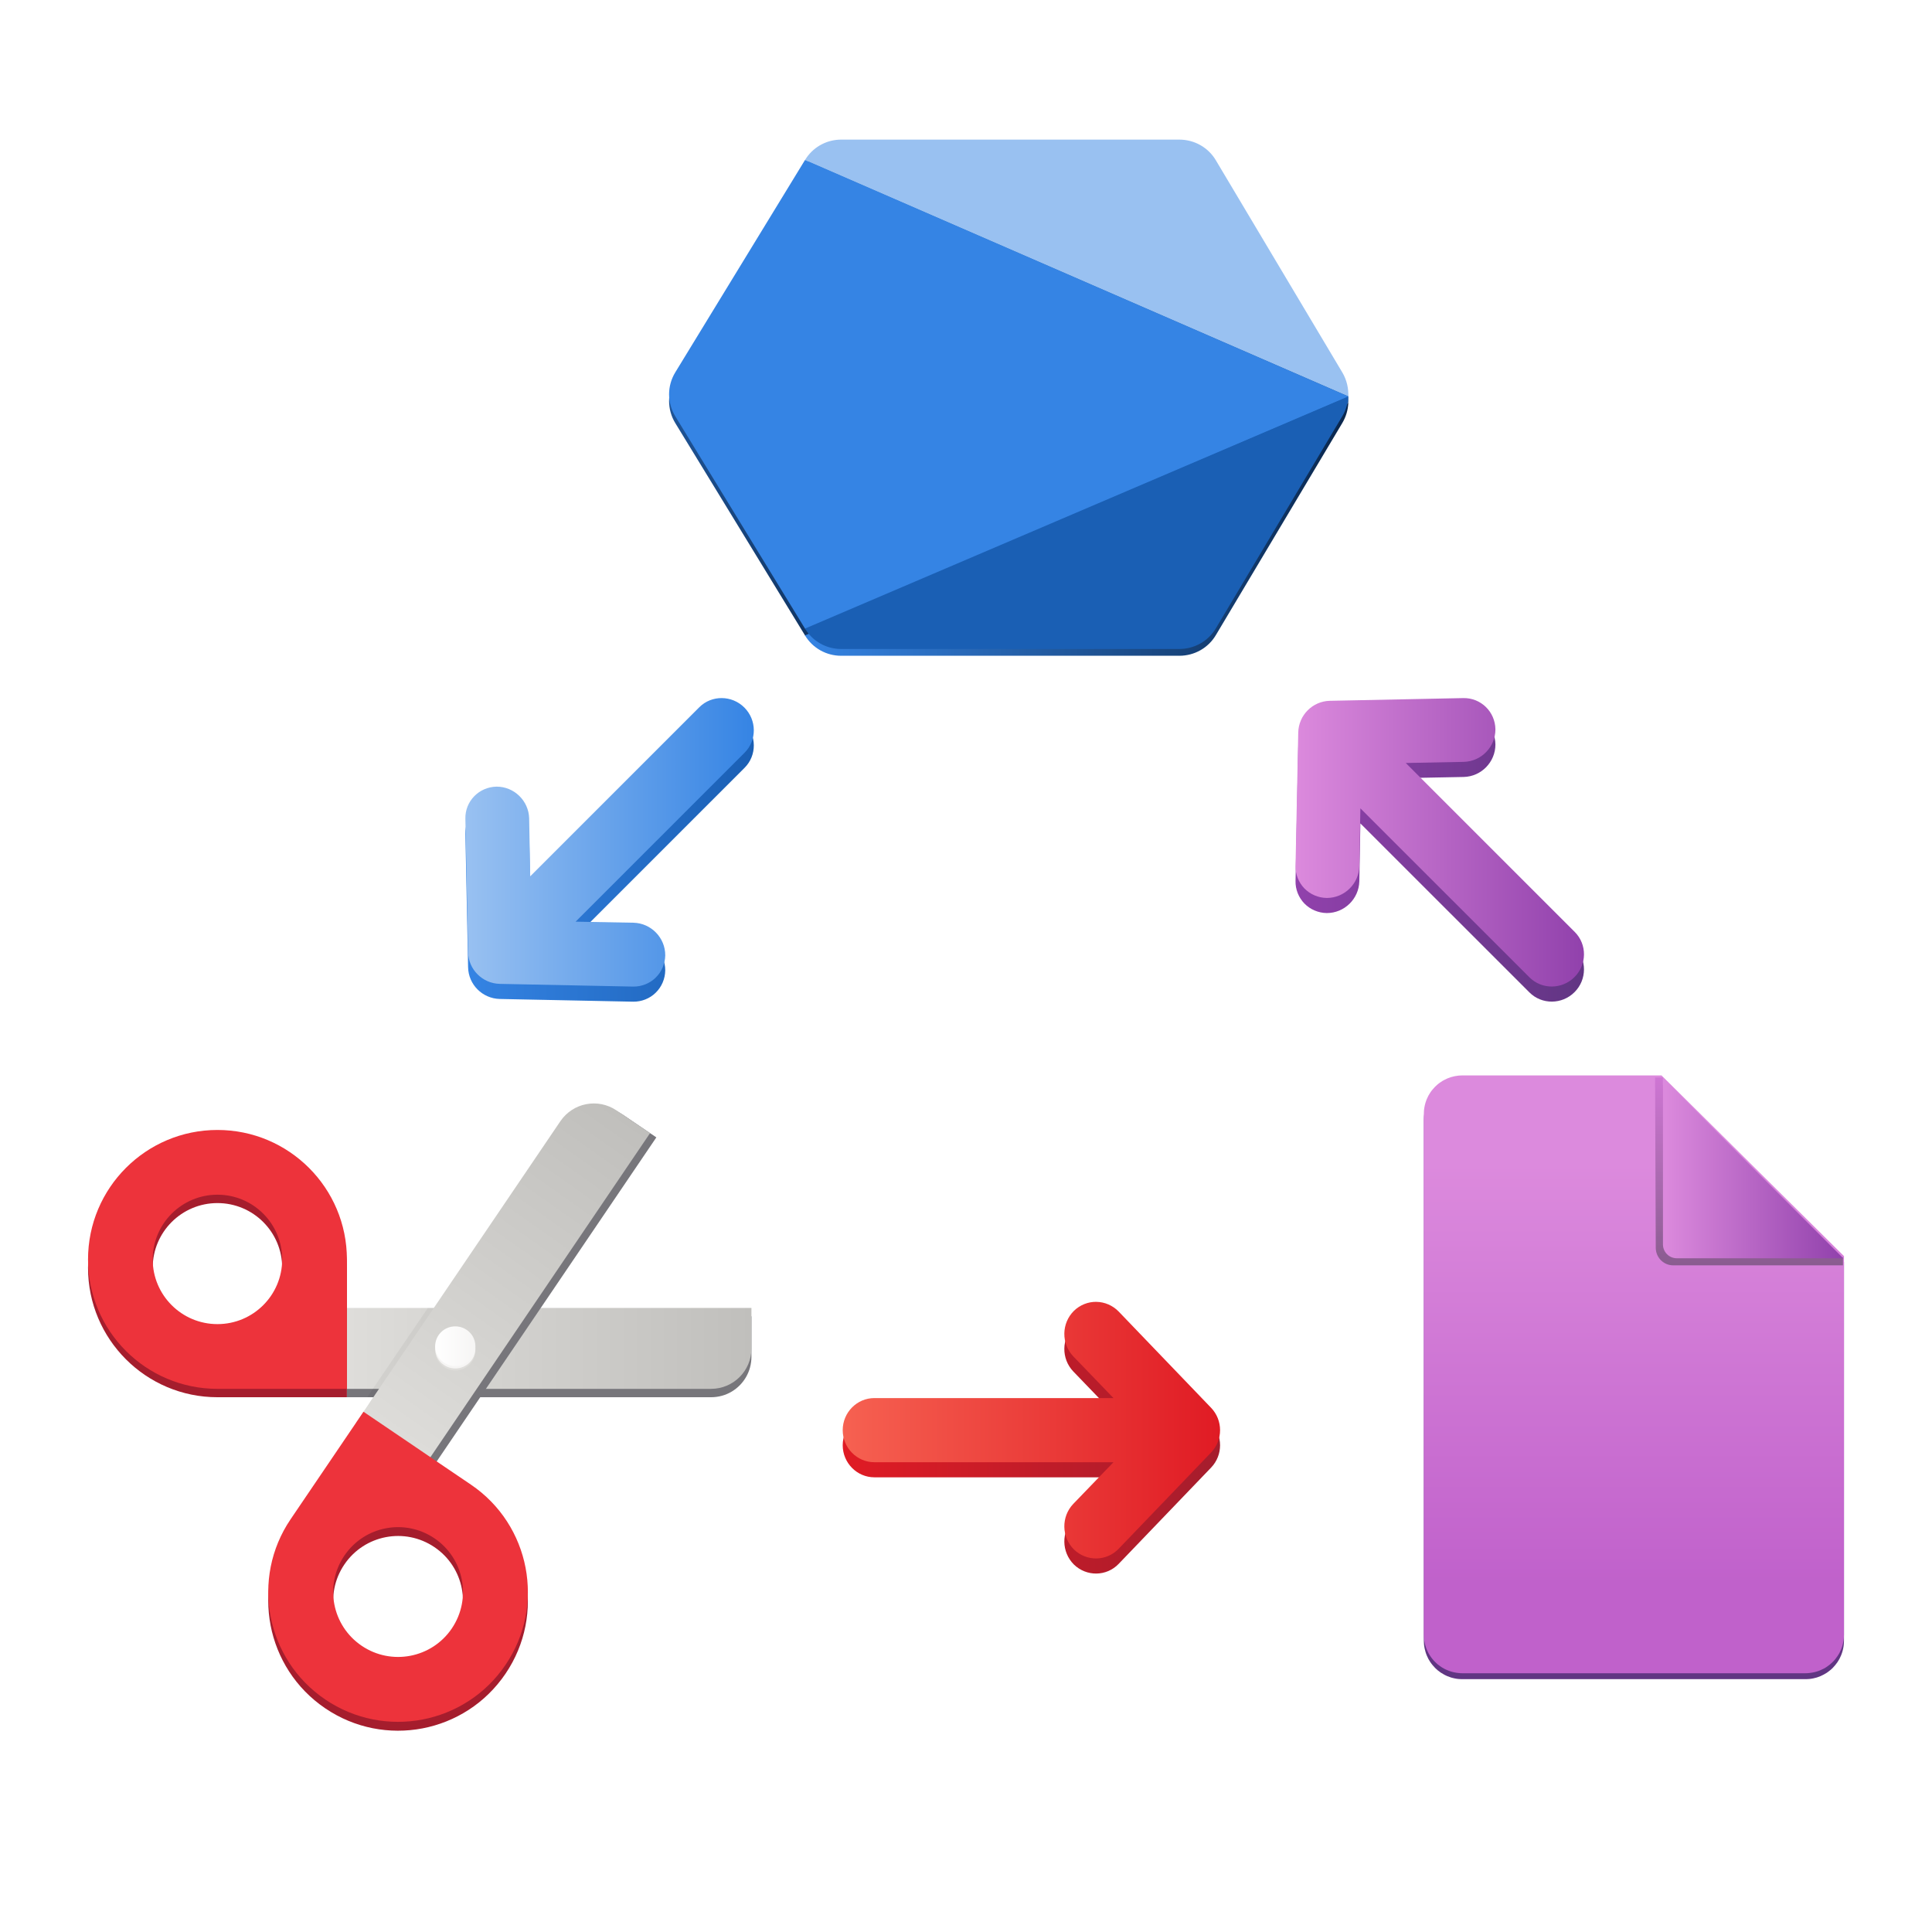
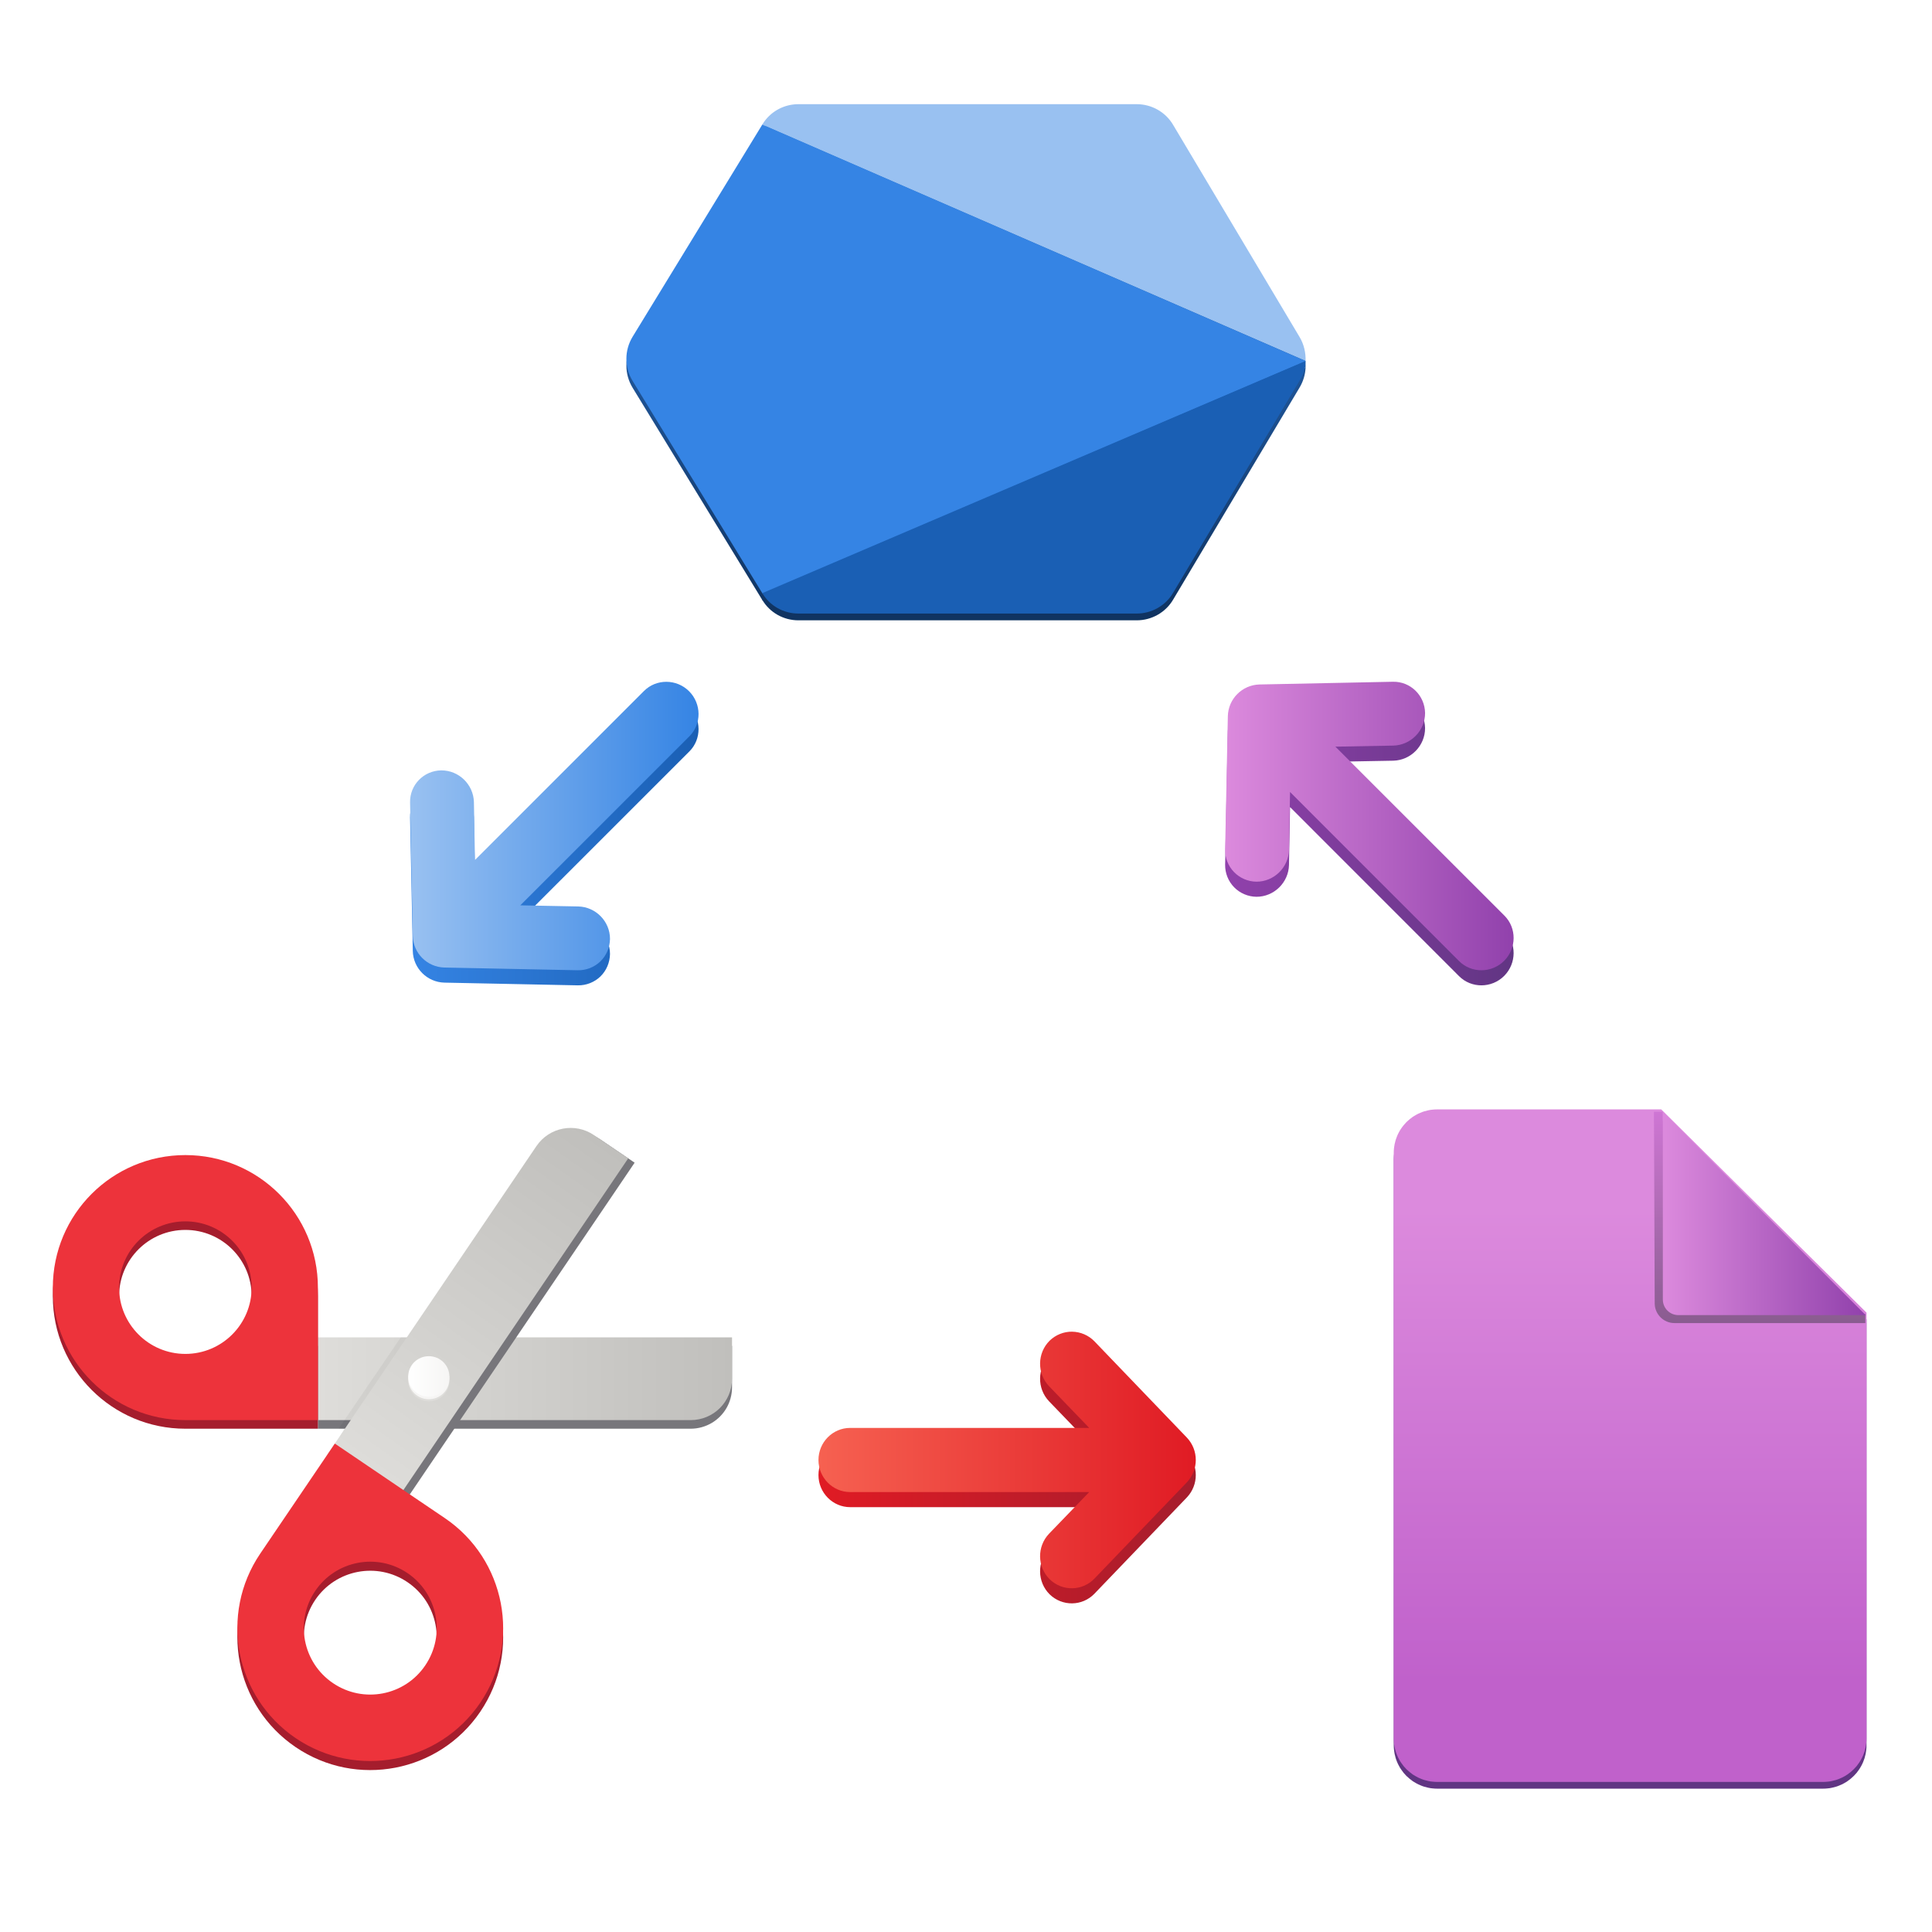
<svg xmlns="http://www.w3.org/2000/svg" xmlns:xlink="http://www.w3.org/1999/xlink" height="128px" viewBox="0 0 128 128" width="128px">
  <filter id="a" height="100%" width="100%" x="0%" y="0%">
    <feColorMatrix color-interpolation-filters="sRGB" values="0 0 0 0 1 0 0 0 0 1 0 0 0 0 1 0 0 0 1 0" />
  </filter>
-   <linearGradient id="b" gradientUnits="userSpaceOnUse" x1="55.831" x2="80.831" y1="95.75" y2="95.75">
+   <linearGradient id="b" gradientUnits="userSpaceOnUse" x1="54.225" x2="79.225" y1="97.725" y2="97.725">
    <stop offset="0" stop-color="#e01b24" />
    <stop offset="1" stop-color="#a51d2d" />
  </linearGradient>
-   <linearGradient id="c" gradientUnits="userSpaceOnUse" x1="55.831" x2="80.831" y1="94.75" y2="94.75">
+   <linearGradient id="c" gradientUnits="userSpaceOnUse" x1="54.225" x2="79.225" y1="96.725" y2="96.725">
    <stop offset="0" stop-color="#f66151" />
    <stop offset="1" stop-color="#e01b24" />
  </linearGradient>
-   <linearGradient id="d" gradientUnits="userSpaceOnUse" x1="30.831" x2="49.943" y1="56.806" y2="56.806">
+   <linearGradient id="d" gradientUnits="userSpaceOnUse" x1="27.169" x2="46.281" y1="55.725" y2="55.725">
    <stop offset="0" stop-color="#3584e4" />
    <stop offset="1" stop-color="#1a5fb4" />
  </linearGradient>
-   <linearGradient id="e" gradientUnits="userSpaceOnUse" x1="30.831" x2="49.943" y1="55.806" y2="55.806">
+   <linearGradient id="e" gradientUnits="userSpaceOnUse" x1="27.169" x2="46.281" y1="54.725" y2="54.725">
    <stop offset="0" stop-color="#99c1f1" />
    <stop offset="1" stop-color="#3584e4" />
  </linearGradient>
  <linearGradient id="f" gradientUnits="userSpaceOnUse">
    <stop offset="0" stop-color="#9141ac" />
    <stop offset="1" stop-color="#613583" />
  </linearGradient>
-   <linearGradient id="g" x1="85.831" x2="104.943" xlink:href="#f" y1="56.806" y2="56.806" />
+   <linearGradient id="g" x1="81.169" x2="100.281" xlink:href="#f" y1="55.725" y2="55.725" />
  <linearGradient id="h" gradientUnits="userSpaceOnUse">
    <stop offset="0" stop-color="#dc8add" />
    <stop offset="1" stop-color="#9141ac" />
  </linearGradient>
-   <linearGradient id="i" x1="85.831" x2="104.943" xlink:href="#h" y1="55.806" y2="55.806" />
-   <linearGradient id="j" gradientUnits="userSpaceOnUse">
+   <linearGradient id="i" x1="81.169" x2="100.281" xlink:href="#h" y1="54.725" y2="54.725" />
+   <linearGradient id="j" gradientUnits="userSpaceOnUse" x1="64" x2="64" y1="1.725" y2="46.725">
    <stop offset="0" stop-color="#3584e4" />
    <stop offset="1" stop-color="#0a274d" />
  </linearGradient>
-   <linearGradient id="k" x1="66.831" x2="66.831" xlink:href="#j" y1="4.074" y2="49.073" />
-   <linearGradient id="l" gradientTransform="matrix(0.660011 0 0 0.306811 55.49355 -129.1193)" x1="-3.273" x2="51.263" xlink:href="#j" y1="507.916" y2="507.916" />
-   <mask id="m">
+   <mask id="k">
    <g filter="url(#a)">
      <rect fill-opacity="0.4" height="153.6" width="153.6" x="-12.8" y="-12.8" />
    </g>
  </mask>
-   <linearGradient id="n" gradientTransform="matrix(-0.0106801 2.680171 2.680171 0.0106801 18.40897 91.8943)" gradientUnits="userSpaceOnUse" x1="6" x2="6.445" y1="6.5" y2="6.5">
+   <linearGradient id="l" gradientTransform="matrix(-0.0109339 2.743881 2.743881 0.0109339 16.18711 93.58266)" gradientUnits="userSpaceOnUse" x1="6" x2="6.445" y1="6.5" y2="6.5">
    <stop offset="0" />
    <stop offset="1" stop-color="#4d4d4d" stop-opacity="0" />
  </linearGradient>
-   <clipPath id="o">
+   <clipPath id="m">
    <rect height="152" width="192" />
  </clipPath>
-   <linearGradient id="p" gradientUnits="userSpaceOnUse">
+   <linearGradient id="n" gradientUnits="userSpaceOnUse">
    <stop offset="0" stop-color="#deddda" />
    <stop offset="1" stop-color="#c0bfbc" />
  </linearGradient>
-   <linearGradient id="q" x1="22.984" x2="49.786" xlink:href="#p" y1="89.336" y2="89.336" />
-   <mask id="r">
+   <linearGradient id="o" x1="21.061" x2="48.5" xlink:href="#n" y1="91.344" y2="91.344" />
+   <mask id="p">
    <g filter="url(#a)">
      <rect fill-opacity="0.05" height="153.6" width="153.6" x="-12.8" y="-12.8" />
    </g>
  </mask>
-   <clipPath id="s">
+   <clipPath id="q">
    <rect height="152" width="192" />
  </clipPath>
-   <linearGradient id="t" x1="25.811" x2="41.265" xlink:href="#p" y1="95.756" y2="73.852" />
-   <linearGradient id="u" gradientUnits="userSpaceOnUse" x1="28.831" x2="31.494" y1="89.19" y2="89.19">
+   <linearGradient id="r" x1="23.955" x2="39.777" xlink:href="#n" y1="97.916" y2="75.492" />
+   <linearGradient id="s" gradientUnits="userSpaceOnUse" x1="27.047" x2="29.774" y1="91.195" y2="91.195">
    <stop offset="0" stop-color="#ffffff" />
    <stop offset="1" stop-color="#f6f5f4" />
  </linearGradient>
-   <linearGradient id="v" x1="108.25" x2="108.25" xlink:href="#f" y1="77.529" y2="105.367" />
-   <mask id="w">
+   <linearGradient id="t" x1="108" x2="108" xlink:href="#f" y1="80.564" y2="111.882" />
+   <mask id="u">
    <g filter="url(#a)">
      <rect fill-opacity="0.5" height="153.6" width="153.6" x="-12.8" y="-12.8" />
    </g>
  </mask>
-   <linearGradient id="x" x1="116.25" x2="116.25" xlink:href="#f" y1="93.529" y2="121.367" />
-   <clipPath id="y">
+   <linearGradient id="v" x1="116" x2="116" xlink:href="#f" y1="96.564" y2="127.882" />
+   <clipPath id="w">
    <rect height="152" width="192" />
  </clipPath>
-   <linearGradient id="z" x1="50.58" x2="50.58" xlink:href="#f" y1="158.755" y2="210.342" />
-   <linearGradient id="A" gradientUnits="userSpaceOnUse" x1="108.25" x2="108.25" y1="77.133" y2="104.971">
+   <linearGradient id="x" x1="43.122" x2="43.122" xlink:href="#f" y1="171.943" y2="229.979" />
+   <linearGradient id="y" gradientUnits="userSpaceOnUse" x1="108" x2="108" y1="80.118" y2="111.436">
    <stop offset="0" stop-color="#dc8add" />
    <stop offset="1" stop-color="#c061cb" />
  </linearGradient>
-   <mask id="B">
+   <mask id="z">
    <g filter="url(#a)">
      <rect fill-opacity="0.5" height="153.6" width="153.6" x="-12.8" y="-12.8" />
    </g>
  </mask>
-   <linearGradient id="C" gradientUnits="userSpaceOnUse" x1="123.877" x2="123.877" y1="87.386" y2="99.834">
+   <linearGradient id="A" gradientUnits="userSpaceOnUse" x1="124.58" x2="124.58" y1="89.652" y2="103.656">
    <stop offset="0" stop-color="#c061cb" />
    <stop offset="1" stop-color="#3d3846" />
  </linearGradient>
-   <clipPath id="D">
+   <clipPath id="B">
    <rect height="152" width="192" />
  </clipPath>
-   <linearGradient id="E" x1="110.176" x2="122.122" xlink:href="#h" y1="77.39" y2="77.39" />
+   <linearGradient id="C" x1="110.166" x2="123.606" xlink:href="#h" y1="80.408" y2="80.408" />
  <g fill-rule="evenodd">
-     <path d="m 72.637 87.25 c -0.547 -0.008 -1.09 0.207 -1.488 0.598 c -0.828 0.82 -0.848 2.168 -0.043 3.012 l 2.664 2.766 h -15.84 c -1.156 0 -2.098 0.953 -2.098 2.125 c 0 1.168 0.941 2.125 2.098 2.125 h 15.84 l -2.664 2.762 c -0.805 0.848 -0.785 2.191 0.043 3.016 c 0.836 0.812 2.16 0.797 2.965 -0.043 l 6.121 -6.375 c 0.797 -0.828 0.797 -2.141 0 -2.969 l -6.121 -6.375 c -0.387 -0.398 -0.918 -0.633 -1.477 -0.641 z m 0 0" fill="url(#b)" />
-     <path d="m 72.637 86.25 c -0.547 -0.008 -1.09 0.207 -1.488 0.598 c -0.828 0.82 -0.848 2.168 -0.043 3.012 l 2.664 2.766 h -15.84 c -1.156 0 -2.098 0.953 -2.098 2.125 c 0 1.168 0.941 2.125 2.098 2.125 h 15.84 l -2.664 2.762 c -0.805 0.848 -0.785 2.191 0.043 3.016 c 0.836 0.812 2.16 0.797 2.965 -0.043 l 6.121 -6.375 c 0.797 -0.828 0.797 -2.141 0 -2.969 l -6.121 -6.375 c -0.387 -0.398 -0.918 -0.633 -1.477 -0.641 z m 0 0" fill="url(#c)" />
-     <path d="m 43.441 65.77 c 0.395 -0.383 0.625 -0.918 0.633 -1.477 c 0.004 -1.164 -0.934 -2.129 -2.102 -2.16 l -3.836 -0.07 l 11.199 -11.199 c 0.816 -0.816 0.809 -2.16 -0.02 -2.988 s -2.168 -0.836 -2.984 -0.02 l -11.203 11.203 l -0.07 -3.84 c -0.031 -1.164 -0.992 -2.105 -2.16 -2.102 c -1.164 0.02 -2.094 0.969 -2.066 2.129 l 0.18 8.836 c 0.023 1.148 0.949 2.074 2.098 2.102 l 8.836 0.18 c 0.555 0.008 1.098 -0.203 1.496 -0.594 z m 0 0" fill="url(#d)" />
-     <path d="m 43.441 64.77 c 0.395 -0.383 0.625 -0.918 0.633 -1.477 c 0.004 -1.164 -0.934 -2.129 -2.102 -2.16 l -3.836 -0.07 l 11.199 -11.199 c 0.816 -0.816 0.809 -2.16 -0.02 -2.988 s -2.168 -0.836 -2.984 -0.02 l -11.203 11.203 l -0.07 -3.84 c -0.031 -1.164 -0.992 -2.105 -2.16 -2.102 c -1.164 0.02 -2.094 0.969 -2.066 2.129 l 0.18 8.836 c 0.023 1.148 0.949 2.074 2.098 2.102 l 8.836 0.18 c 0.555 0.008 1.098 -0.203 1.496 -0.594 z m 0 0" fill="url(#e)" />
-     <path d="m 86.422 59.863 c 0.383 0.391 0.918 0.621 1.477 0.629 c 1.168 0.004 2.129 -0.934 2.16 -2.102 l 0.07 -3.836 l 11.203 11.199 c 0.816 0.816 2.156 0.809 2.984 -0.02 c 0.828 -0.824 0.836 -2.168 0.02 -2.984 l -11.199 -11.199 l 3.836 -0.074 c 1.168 -0.027 2.105 -0.992 2.102 -2.156 c -0.016 -1.168 -0.965 -2.094 -2.129 -2.07 l -8.836 0.18 c -1.148 0.023 -2.074 0.953 -2.098 2.102 l -0.18 8.836 c -0.012 0.555 0.203 1.094 0.59 1.496 z m 0 0" fill="url(#g)" />
-     <path d="m 86.422 58.863 c 0.383 0.391 0.918 0.621 1.477 0.629 c 1.168 0.004 2.129 -0.934 2.16 -2.102 l 0.07 -3.836 l 11.203 11.199 c 0.816 0.816 2.156 0.809 2.984 -0.02 c 0.828 -0.824 0.836 -2.168 0.02 -2.984 l -11.199 -11.199 l 3.836 -0.074 c 1.168 -0.027 2.105 -0.992 2.102 -2.156 c -0.016 -1.168 -0.965 -2.094 -2.129 -2.07 l -8.836 0.18 c -1.148 0.023 -2.074 0.953 -2.098 2.102 l -0.18 8.836 c -0.012 0.555 0.203 1.094 0.59 1.496 z m 0 0" fill="url(#i)" />
+     <path d="m 71.031 89.227 c -0.547 -0.008 -1.09 0.207 -1.492 0.598 c -0.824 0.82 -0.844 2.164 -0.039 3.012 l 2.664 2.766 h -15.84 c -1.156 0 -2.098 0.953 -2.098 2.125 c 0 1.168 0.941 2.125 2.098 2.125 h 15.84 l -2.664 2.762 c -0.805 0.848 -0.785 2.191 0.039 3.012 c 0.836 0.816 2.164 0.797 2.969 -0.039 l 6.121 -6.375 c 0.793 -0.832 0.793 -2.141 0 -2.973 l -6.121 -6.375 c -0.387 -0.398 -0.918 -0.629 -1.477 -0.637 z m 0 0" fill="url(#b)" />
+     <path d="m 71.031 88.227 c -0.547 -0.008 -1.09 0.207 -1.492 0.598 c -0.824 0.82 -0.844 2.164 -0.039 3.012 l 2.664 2.766 h -15.84 c -1.156 0 -2.098 0.953 -2.098 2.125 c 0 1.168 0.941 2.125 2.098 2.125 h 15.84 l -2.664 2.762 c -0.805 0.848 -0.785 2.191 0.039 3.012 c 0.836 0.816 2.164 0.797 2.969 -0.039 l 6.121 -6.375 c 0.793 -0.832 0.793 -2.141 0 -2.973 l -6.121 -6.375 c -0.387 -0.398 -0.918 -0.629 -1.477 -0.637 z m 0 0" fill="url(#c)" />
+     <path d="m 39.781 64.691 c 0.395 -0.383 0.621 -0.918 0.633 -1.48 c 0.004 -1.164 -0.938 -2.125 -2.102 -2.156 l -3.84 -0.074 l 11.203 -11.199 c 0.816 -0.816 0.805 -2.156 -0.02 -2.984 c -0.828 -0.828 -2.172 -0.836 -2.988 -0.02 l -11.199 11.199 l -0.07 -3.836 c -0.031 -1.168 -0.996 -2.105 -2.16 -2.102 c -1.168 0.016 -2.094 0.965 -2.07 2.125 l 0.18 8.836 c 0.023 1.148 0.953 2.078 2.102 2.102 l 8.836 0.18 c 0.555 0.008 1.094 -0.203 1.496 -0.59 z m 0 0" fill="url(#d)" />
+     <path d="m 39.781 63.691 c 0.395 -0.383 0.621 -0.918 0.633 -1.48 c 0.004 -1.164 -0.938 -2.125 -2.102 -2.156 l -3.84 -0.074 l 11.203 -11.199 c 0.816 -0.816 0.805 -2.156 -0.02 -2.984 c -0.828 -0.828 -2.172 -0.836 -2.988 -0.02 l -11.199 11.199 l -0.07 -3.836 c -0.031 -1.168 -0.996 -2.105 -2.16 -2.102 c -1.168 0.016 -2.094 0.965 -2.07 2.125 l 0.18 8.836 c 0.023 1.148 0.953 2.078 2.102 2.102 l 8.836 0.18 c 0.555 0.008 1.094 -0.203 1.496 -0.59 z m 0 0" fill="url(#e)" />
+     <path d="m 81.762 58.781 c 0.383 0.395 0.918 0.625 1.477 0.633 c 1.164 0.004 2.129 -0.938 2.16 -2.102 l 0.07 -3.84 l 11.199 11.203 c 0.816 0.816 2.16 0.809 2.988 -0.02 c 0.824 -0.828 0.836 -2.172 0.02 -2.988 l -11.203 -11.199 l 3.84 -0.07 c 1.164 -0.031 2.105 -0.996 2.102 -2.16 c -0.02 -1.168 -0.969 -2.094 -2.129 -2.07 l -8.836 0.18 c -1.148 0.027 -2.078 0.953 -2.102 2.102 l -0.18 8.836 c -0.008 0.555 0.203 1.094 0.594 1.496 z m 0 0" fill="url(#g)" />
+     <path d="m 81.762 57.781 c 0.383 0.395 0.918 0.625 1.477 0.633 c 1.164 0.004 2.129 -0.938 2.16 -2.102 l 0.07 -3.84 l 11.199 11.203 c 0.816 0.816 2.16 0.809 2.988 -0.02 c 0.824 -0.828 0.836 -2.172 0.02 -2.988 l -11.203 -11.199 l 3.84 -0.07 c 1.164 -0.031 2.105 -0.996 2.102 -2.16 c -0.02 -1.168 -0.969 -2.094 -2.129 -2.07 l -8.836 0.18 c -1.148 0.027 -2.078 0.953 -2.102 2.102 l -0.18 8.836 c -0.008 0.555 0.203 1.094 0.594 1.496 z m 0 0" fill="url(#i)" />
  </g>
-   <path d="m 55.727 9.699 c -0.906 0 -1.758 0.438 -2.281 1.18 l -0.098 0.148 c -0.004 0.008 -0.016 0.023 -0.02 0.031 l 36 15.656 v 0.02 c 0.027 -0.543 -0.102 -1.113 -0.391 -1.602 l -8.383 -14.059 c -0.504 -0.859 -1.426 -1.375 -2.418 -1.375 z m 0 0" fill="url(#k)" />
-   <path d="m 53.332 11.051 l -8.59 14.062 c -0.551 0.898 -0.551 2.02 0 2.922 l 8.621 14.109 l 35.965 -15.41 v -0.023 z m 0 0" fill="url(#k)" />
-   <path d="m 89.328 26.715 l -35.996 15.383 c 0.508 0.844 1.418 1.348 2.395 1.348 h 22.41 c 0.992 0 1.914 -0.516 2.418 -1.371 l 8.383 -14.062 c 0.238 -0.402 0.367 -0.848 0.391 -1.297 z m 0 0" fill="url(#l)" />
-   <path d="m 55.727 9.25 c -0.906 0 -1.758 0.438 -2.281 1.18 l -0.098 0.148 c -0.004 0.008 -0.016 0.023 -0.02 0.031 l 36 15.656 v 0.02 c 0.027 -0.543 -0.102 -1.113 -0.391 -1.602 l -8.383 -14.062 c -0.504 -0.855 -1.426 -1.371 -2.418 -1.371 z m 0 0" fill="#99c1f1" />
-   <path d="m 53.332 10.602 l -8.59 14.062 c -0.551 0.898 -0.551 2.02 0 2.922 l 8.621 14.109 l 35.965 -15.41 v -0.023 z m 0 0" fill="#3584e4" />
-   <path d="m 89.328 26.266 l -35.996 15.379 c 0.508 0.848 1.418 1.352 2.395 1.352 h 22.41 c 0.992 0 1.914 -0.516 2.418 -1.371 l 8.383 -14.062 c 0.238 -0.402 0.367 -0.848 0.391 -1.297 z m 0 0" fill="#1a5fb4" />
-   <g mask="url(#m)">
-     <g clip-path="url(#o)" transform="matrix(1 0 0 1 -8 -16)">
-       <path d="m 33.086 108.035 l -0.664 1.012 l 6.305 0.219 l 0.883 -1.277 z m 0 0" fill="url(#n)" />
+   <path d="m 52.898 7.352 c -0.91 0 -1.762 0.438 -2.281 1.18 l -0.098 0.148 c -0.008 0.008 -0.016 0.023 -0.023 0.031 l 36 15.656 v 0.02 c 0.027 -0.543 -0.102 -1.113 -0.391 -1.602 l -8.383 -14.062 c -0.504 -0.855 -1.426 -1.371 -2.414 -1.371 z m 0 0" fill="url(#j)" />
+   <path d="m 50.504 8.703 l -8.594 14.062 c -0.547 0.898 -0.547 2.02 0 2.922 l 8.621 14.109 l 35.965 -15.41 v -0.023 z m 0 0" fill="url(#j)" />
+   <path d="m 86.496 24.367 l -35.992 15.379 c 0.504 0.848 1.414 1.352 2.395 1.352 h 22.41 c 0.988 0 1.91 -0.516 2.414 -1.371 l 8.383 -14.062 c 0.238 -0.402 0.371 -0.848 0.391 -1.297 z m 0 0" fill="url(#j)" />
+   <path d="m 52.898 6.902 c -0.91 0 -1.762 0.438 -2.281 1.176 l -0.098 0.152 c -0.008 0.008 -0.016 0.023 -0.023 0.031 l 36 15.656 v 0.02 c 0.027 -0.547 -0.102 -1.113 -0.391 -1.602 l -8.383 -14.062 c -0.504 -0.855 -1.426 -1.371 -2.414 -1.371 z m 0 0" fill="#99c1f1" />
+   <path d="m 50.504 8.254 l -8.594 14.059 c -0.547 0.902 -0.547 2.023 0 2.922 l 8.621 14.109 l 35.965 -15.406 c 0 -0.004 0 -0.023 0 -0.023 z m 0 0" fill="#3584e4" />
+   <path d="m 86.496 23.918 l -35.992 15.379 c 0.504 0.848 1.414 1.352 2.395 1.352 h 22.41 c 0.988 0 1.91 -0.516 2.414 -1.375 l 8.383 -14.059 c 0.238 -0.402 0.371 -0.848 0.391 -1.297 z m 0 0" fill="#1a5fb4" />
+   <g mask="url(#k)">
+     <g clip-path="url(#m)" transform="matrix(1 0 0 1 -8 -16)">
+       <path d="m 31.211 110.105 l -0.68 1.039 l 6.457 0.223 l 0.906 -1.309 z m 0 0" fill="url(#l)" />
    </g>
  </g>
-   <path d="m 22.984 87.211 v 5.359 h 24.121 c 0.508 0 0.98 -0.137 1.383 -0.379 c 0.777 -0.469 1.297 -1.32 1.297 -2.301 v -2.68 z m 0 0" fill="#77767b" />
-   <path d="m 22.984 86.656 v 5.359 h 24.121 c 1.484 0 2.68 -1.195 2.68 -2.68 v -2.68 z m 0 0" fill="url(#q)" />
-   <path d="m 14.406 75.418 c -4.734 0 -8.574 3.84 -8.574 8.578 c 0 4.734 3.84 8.574 8.574 8.574 h 8.578 v -8.574 c 0 -4.738 -3.84 -8.578 -8.578 -8.578 z m 0 4.289 c 2.371 0 4.289 1.918 4.289 4.289 c 0 2.367 -1.918 4.285 -4.289 4.285 c -2.367 0 -4.289 -1.918 -4.289 -4.285 c 0 -2.371 1.922 -4.289 4.289 -4.289 z m 0 0" fill="#a51d2d" />
-   <g mask="url(#r)">
-     <g clip-path="url(#s)" transform="matrix(1 0 0 1 -8 -16)">
-       <path d="m 37.254 102.656 h -0.906 l -4.023 5.914 h 0.91 z m 0 0" />
+   <path d="m 21.062 89.168 v 5.488 h 24.695 c 0.516 0 1 -0.145 1.414 -0.391 c 0.797 -0.48 1.328 -1.352 1.328 -2.355 v -2.742 z m 0 0" fill="#77767b" />
+   <path d="m 21.062 88.602 v 5.484 h 24.695 c 1.52 0 2.742 -1.223 2.742 -2.742 v -2.742 z m 0 0" fill="url(#o)" />
+   <path d="m 12.281 77.094 c -4.852 0 -8.781 3.934 -8.781 8.781 c 0 4.852 3.93 8.781 8.781 8.781 h 8.781 v -8.781 c 0 -4.848 -3.934 -8.781 -8.781 -8.781 z m 0 4.391 c 2.426 0 4.391 1.965 4.391 4.391 s -1.965 4.391 -4.391 4.391 s -4.391 -1.965 -4.391 -4.391 s 1.965 -4.391 4.391 -4.391 z m 0 0" fill="#a51d2d" />
+   <g mask="url(#p)">
+     <g clip-path="url(#q)" transform="matrix(1 0 0 1 -8 -16)">
+       <path d="m 35.48 104.602 h -0.926 l -4.121 6.055 h 0.934 z m 0 0" />
    </g>
  </g>
-   <path d="m 28.445 97.543 l -4.438 -3.008 l 1.504 -2.219 l 3.809 -5.617 l 8.223 -12.133 c 0.832 -1.227 2.492 -1.547 3.723 -0.715 l 2.219 1.504 l -1.504 2.219 l -8.223 12.133 l -3.809 5.617 z m 0 0" fill="#77767b" />
-   <path d="m 28.031 97.258 l -2.219 -1.504 l -2.219 -1.5 l 1.504 -2.219 l 3.805 -5.617 l 8.223 -12.133 c 0.836 -1.23 2.496 -1.547 3.723 -0.715 l 2.219 1.504 l -1.504 2.219 l -8.223 12.133 l -3.805 5.613 z m 0 0" fill="url(#t)" />
-   <path d="m 14.406 74.863 c -4.734 0 -8.574 3.84 -8.574 8.578 c 0 4.734 3.84 8.574 8.574 8.574 h 8.578 v -8.574 c 0 -4.738 -3.84 -8.578 -8.578 -8.578 z m 0 4.289 c 2.371 0 4.289 1.918 4.289 4.289 c 0 2.367 -1.918 4.285 -4.289 4.285 c -2.367 0 -4.289 -1.918 -4.289 -4.285 c 0 -2.371 1.922 -4.289 4.289 -4.289 z m 0 0" fill="#ed333b" />
-   <path d="m 33.492 110.887 c -2.664 3.934 -8.012 4.961 -11.945 2.293 c -3.93 -2.664 -4.957 -8.012 -2.293 -11.941 l 4.828 -7.121 l 3.457 2.344 l 1.285 0.875 l 2.375 1.609 c 3.93 2.664 4.957 8.012 2.293 11.941 z m -3.559 -2.41 c 1.332 -1.969 0.82 -4.641 -1.148 -5.973 c -1.965 -1.332 -4.637 -0.82 -5.969 1.145 c -1.336 1.969 -0.82 4.641 1.145 5.973 c 1.965 1.332 4.641 0.82 5.973 -1.145 z m 0 0" fill="#a51d2d" />
-   <path d="m 33.492 110.301 c -2.664 3.934 -8.012 4.957 -11.945 2.293 c -3.93 -2.664 -4.957 -8.012 -2.293 -11.941 l 4.828 -7.121 l 3.457 2.344 l 1.285 0.875 l 2.375 1.609 c 3.93 2.664 4.957 8.012 2.293 11.941 z m -3.559 -2.41 c 1.332 -1.969 0.82 -4.641 -1.148 -5.973 c -1.965 -1.332 -4.637 -0.82 -5.969 1.145 c -1.336 1.969 -0.82 4.641 1.145 5.973 c 1.965 1.332 4.641 0.82 5.973 -1.145 z m 0 0" fill="#ed333b" />
-   <path d="m 31.496 89.48 c 0 0.727 -0.598 1.316 -1.332 1.316 c -0.738 0 -1.332 -0.59 -1.332 -1.316 c 0 -0.723 0.594 -1.312 1.332 -1.312 c 0.734 0 1.332 0.59 1.332 1.312 z m 0 0" fill="#deddda" />
-   <path d="m 31.496 89.352 c 0 0.727 -0.598 1.312 -1.332 1.312 c -0.738 0 -1.332 -0.586 -1.332 -1.312 c 0 -0.727 0.594 -1.312 1.332 -1.312 c 0.734 0 1.332 0.586 1.332 1.312 z m 0 0" fill="#f6f5f4" />
-   <path d="m 31.496 89.191 c 0 0.723 -0.598 1.312 -1.332 1.312 c -0.738 0 -1.332 -0.59 -1.332 -1.312 c 0 -0.727 0.594 -1.316 1.332 -1.316 c 0.734 0 1.332 0.59 1.332 1.316 z m 0 0" fill="url(#u)" />
-   <path d="m 96.887 71.645 c -0.043 0 -0.086 0.004 -0.129 0.004 c -0.047 0.004 -0.09 0.008 -0.133 0.012 s -0.086 0.008 -0.129 0.016 c -0.039 0.008 -0.082 0.012 -0.125 0.023 c -0.082 0.016 -0.164 0.035 -0.246 0.062 c -0.078 0.023 -0.156 0.051 -0.234 0.086 c -0.078 0.031 -0.152 0.066 -0.223 0.105 c -0.074 0.039 -0.145 0.082 -0.211 0.129 c -0.07 0.047 -0.133 0.094 -0.199 0.148 c -0.062 0.051 -0.121 0.105 -0.18 0.164 c -0.059 0.059 -0.113 0.117 -0.164 0.18 c -0.055 0.062 -0.102 0.129 -0.148 0.199 c -0.047 0.066 -0.086 0.137 -0.129 0.211 c -0.039 0.07 -0.074 0.145 -0.105 0.223 c -0.031 0.074 -0.062 0.156 -0.086 0.234 c -0.023 0.082 -0.047 0.164 -0.062 0.246 c -0.008 0.043 -0.016 0.082 -0.023 0.125 c -0.004 0.043 -0.012 0.086 -0.016 0.129 c -0.004 0.043 -0.008 0.086 -0.008 0.129 c -0.004 0.047 -0.004 0.09 -0.004 0.133 v 34.488 c 0 0.047 0 0.09 0.004 0.133 c 0 0.043 0.004 0.086 0.008 0.129 s 0.012 0.086 0.016 0.129 c 0.008 0.043 0.016 0.086 0.023 0.129 c 0.016 0.082 0.039 0.164 0.062 0.242 c 0.023 0.082 0.055 0.16 0.086 0.238 c 0.031 0.074 0.066 0.148 0.105 0.223 c 0.043 0.07 0.082 0.141 0.129 0.211 c 0.047 0.066 0.094 0.133 0.148 0.195 c 0.051 0.062 0.105 0.125 0.164 0.184 s 0.117 0.113 0.18 0.164 c 0.066 0.051 0.129 0.102 0.199 0.148 c 0.066 0.043 0.137 0.086 0.211 0.125 c 0.07 0.039 0.145 0.078 0.223 0.109 s 0.156 0.059 0.234 0.086 c 0.082 0.023 0.164 0.047 0.246 0.062 c 0.043 0.008 0.086 0.016 0.125 0.023 c 0.043 0.004 0.086 0.012 0.129 0.016 c 0.043 0.004 0.086 0.008 0.133 0.008 c 0.043 0.004 0.086 0.004 0.129 0.004 h 22.727 c 0.043 0 0.086 0 0.129 -0.004 c 0.043 0 0.09 -0.004 0.133 -0.008 c 0.043 -0.004 0.086 -0.012 0.125 -0.016 c 0.043 -0.008 0.086 -0.016 0.129 -0.023 c 0.082 -0.016 0.164 -0.039 0.246 -0.062 c 0.078 -0.027 0.156 -0.055 0.234 -0.086 c 0.074 -0.031 0.152 -0.07 0.223 -0.109 c 0.074 -0.039 0.145 -0.082 0.211 -0.125 c 0.07 -0.047 0.133 -0.098 0.195 -0.148 c 0.066 -0.051 0.125 -0.105 0.184 -0.164 s 0.113 -0.121 0.164 -0.184 c 0.051 -0.062 0.102 -0.129 0.148 -0.195 c 0.047 -0.07 0.086 -0.141 0.129 -0.211 c 0.039 -0.074 0.074 -0.148 0.105 -0.223 c 0.031 -0.078 0.062 -0.156 0.086 -0.238 c 0.023 -0.078 0.047 -0.16 0.062 -0.242 c 0.008 -0.043 0.016 -0.086 0.023 -0.129 c 0.004 -0.043 0.012 -0.086 0.016 -0.129 s 0.008 -0.086 0.008 -0.129 c 0.004 -0.043 0.004 -0.086 0.004 -0.133 v -25.074 l -12.086 -11.973 z m 0 0" fill="url(#v)" />
-   <g mask="url(#w)">
-     <g clip-path="url(#y)" transform="matrix(1 0 0 1 -8 -16)">
-       <path d="m 117.652 87.781 v 0.68 h 0.004 l 0.043 10.609 c 0.004 0.641 0.523 1.16 1.164 1.16 h 11.238 v -0.527 h -0.617 l -10.52 -10.602 c -0.266 -0.262 -0.527 -0.527 -0.789 -0.793 v -0.527 z m 0 0" fill="url(#x)" />
+   <path d="m 26.652 99.746 l -2.27 -1.539 l -2.273 -1.543 l 1.539 -2.27 l 3.898 -5.75 l 8.418 -12.422 c 0.855 -1.258 2.555 -1.582 3.812 -0.73 l 2.27 1.539 l -1.539 2.273 l -8.418 12.418 l -3.898 5.75 z m 0 0" fill="#77767b" />
+   <path d="m 26.227 99.457 l -2.27 -1.539 l -2.273 -1.543 l 1.539 -2.27 l 3.898 -5.75 l 8.418 -12.422 c 0.852 -1.258 2.555 -1.582 3.812 -0.73 l 2.27 1.539 l -1.539 2.273 l -8.418 12.418 l -3.898 5.75 z m 0 0" fill="url(#r)" />
+   <path d="m 12.281 76.527 c -4.852 0 -8.781 3.93 -8.781 8.781 c 0 4.848 3.93 8.777 8.781 8.777 h 8.781 v -8.777 c 0 -4.852 -3.934 -8.781 -8.781 -8.781 z m 0 4.391 c 2.426 0 4.391 1.965 4.391 4.391 c 0 2.422 -1.965 4.391 -4.391 4.391 s -4.391 -1.969 -4.391 -4.391 c 0 -2.426 1.965 -4.391 4.391 -4.391 z m 0 0" fill="#ed333b" />
+   <path d="m 31.82 113.406 c -2.73 4.027 -8.203 5.078 -12.23 2.348 c -4.023 -2.727 -5.074 -8.199 -2.348 -12.227 l 4.941 -7.289 l 3.539 2.402 l 1.32 0.891 l 2.43 1.648 c 4.023 2.727 5.074 8.203 2.348 12.227 z m -3.645 -2.469 c 1.363 -2.012 0.84 -4.75 -1.176 -6.113 c -2.012 -1.363 -4.75 -0.84 -6.113 1.172 c -1.363 2.016 -0.836 4.75 1.176 6.117 c 2.012 1.363 4.75 0.836 6.113 -1.176 z m 0 0" fill="#a51d2d" />
+   <path d="m 31.82 112.809 c -2.73 4.023 -8.203 5.074 -12.23 2.348 c -4.023 -2.73 -5.074 -8.203 -2.348 -12.227 l 4.941 -7.289 l 3.539 2.398 l 1.32 0.895 l 2.43 1.645 c 4.023 2.73 5.074 8.203 2.348 12.23 z m -3.645 -2.473 c 1.363 -2.012 0.84 -4.75 -1.176 -6.113 c -2.012 -1.363 -4.75 -0.836 -6.113 1.176 c -1.363 2.012 -0.836 4.75 1.176 6.113 s 4.75 0.84 6.113 -1.176 z m 0 0" fill="#ed333b" />
+   <path d="m 29.773 91.492 c 0 0.742 -0.609 1.344 -1.363 1.344 s -1.363 -0.602 -1.363 -1.344 c 0 -0.742 0.609 -1.344 1.363 -1.344 s 1.363 0.602 1.363 1.344 z m 0 0" fill="#deddda" />
+   <path d="m 29.773 91.359 c 0 0.742 -0.609 1.344 -1.363 1.344 s -1.363 -0.602 -1.363 -1.344 s 0.609 -1.344 1.363 -1.344 s 1.363 0.602 1.363 1.344 z m 0 0" fill="#f6f5f4" />
+   <path d="m 29.773 91.195 c 0 0.742 -0.609 1.344 -1.363 1.344 s -1.363 -0.602 -1.363 -1.344 c 0 -0.742 0.609 -1.344 1.363 -1.344 s 1.363 0.602 1.363 1.344 z m 0 0" fill="url(#s)" />
+   <path d="m 95.219 73.945 c -0.051 0 -0.102 0 -0.148 0.004 c -0.051 0.004 -0.098 0.008 -0.148 0.012 c -0.047 0.004 -0.094 0.012 -0.145 0.016 c -0.047 0.008 -0.094 0.02 -0.141 0.027 c -0.094 0.02 -0.188 0.043 -0.277 0.07 c -0.09 0.027 -0.176 0.059 -0.262 0.098 c -0.086 0.035 -0.172 0.074 -0.254 0.121 c -0.082 0.043 -0.16 0.09 -0.238 0.145 c -0.074 0.051 -0.148 0.105 -0.219 0.164 c -0.07 0.059 -0.141 0.121 -0.207 0.184 c -0.062 0.066 -0.125 0.133 -0.184 0.207 c -0.059 0.07 -0.113 0.145 -0.164 0.219 c -0.055 0.078 -0.102 0.156 -0.145 0.238 s -0.086 0.164 -0.121 0.25 c -0.035 0.086 -0.07 0.176 -0.098 0.266 s -0.051 0.184 -0.07 0.277 c -0.008 0.047 -0.016 0.094 -0.023 0.141 c -0.008 0.047 -0.016 0.098 -0.02 0.145 c -0.004 0.051 -0.008 0.098 -0.012 0.148 c 0 0.047 -0.004 0.098 -0.004 0.148 v 38.801 c 0 0.047 0.004 0.098 0.004 0.148 c 0.004 0.047 0.008 0.098 0.012 0.145 c 0.004 0.047 0.012 0.098 0.02 0.145 s 0.016 0.094 0.023 0.141 c 0.02 0.094 0.043 0.188 0.07 0.277 c 0.027 0.09 0.062 0.18 0.098 0.266 c 0.035 0.086 0.078 0.168 0.121 0.25 c 0.043 0.082 0.09 0.16 0.145 0.238 c 0.051 0.074 0.105 0.148 0.164 0.223 c 0.059 0.07 0.121 0.137 0.184 0.203 c 0.066 0.062 0.137 0.125 0.207 0.184 c 0.07 0.059 0.145 0.113 0.219 0.168 c 0.078 0.051 0.156 0.098 0.238 0.141 c 0.082 0.047 0.168 0.086 0.254 0.121 c 0.086 0.039 0.172 0.07 0.262 0.098 s 0.184 0.051 0.277 0.07 c 0.047 0.012 0.094 0.02 0.141 0.027 c 0.051 0.008 0.098 0.012 0.145 0.016 c 0.051 0.008 0.098 0.012 0.148 0.012 c 0.047 0.004 0.098 0.004 0.148 0.004 h 25.562 c 0.051 0 0.098 0 0.148 -0.004 c 0.051 0 0.098 -0.004 0.148 -0.012 c 0.047 -0.004 0.094 -0.008 0.145 -0.016 c 0.047 -0.008 0.094 -0.016 0.141 -0.027 c 0.094 -0.02 0.188 -0.043 0.277 -0.07 s 0.176 -0.059 0.262 -0.098 c 0.086 -0.035 0.172 -0.074 0.254 -0.121 c 0.082 -0.043 0.16 -0.09 0.234 -0.141 c 0.078 -0.055 0.152 -0.109 0.223 -0.168 c 0.07 -0.059 0.141 -0.121 0.203 -0.184 c 0.066 -0.066 0.129 -0.133 0.188 -0.203 c 0.059 -0.074 0.113 -0.148 0.164 -0.223 c 0.051 -0.078 0.102 -0.156 0.145 -0.238 c 0.043 -0.082 0.086 -0.164 0.121 -0.25 c 0.035 -0.086 0.07 -0.176 0.098 -0.266 c 0.027 -0.09 0.051 -0.184 0.07 -0.277 c 0.008 -0.047 0.016 -0.094 0.023 -0.141 s 0.016 -0.098 0.02 -0.145 c 0.004 -0.047 0.008 -0.098 0.012 -0.145 c 0 -0.051 0.004 -0.102 0.004 -0.148 v -28.215 l -13.598 -13.465 z m 0 0" fill="url(#t)" />
+   <g mask="url(#u)">
+     <g clip-path="url(#w)" transform="matrix(1 0 0 1 -8 -16)">
+       <path d="m 117.578 90.098 v 0.766 h 0.004 l 0.047 11.938 c 0.004 0.719 0.59 1.301 1.309 1.301 h 12.645 v -0.59 h -0.691 l -11.84 -11.926 c -0.293 -0.297 -0.59 -0.598 -0.883 -0.895 v -0.594 z m 0 0" fill="url(#v)" />
    </g>
  </g>
-   <path d="m 110.176 82.848 v -11.035 l 11.945 11.945 h -11.031 c -0.504 0 -0.914 -0.406 -0.914 -0.91 z m 0 0" fill="url(#z)" />
-   <path d="m 96.887 71.25 c -0.043 0 -0.086 0 -0.129 0.004 c -0.047 0 -0.09 0.004 -0.133 0.008 c -0.043 0.008 -0.086 0.012 -0.129 0.02 c -0.039 0.004 -0.082 0.012 -0.125 0.02 c -0.082 0.02 -0.164 0.039 -0.246 0.062 c -0.078 0.027 -0.156 0.055 -0.234 0.086 c -0.078 0.035 -0.152 0.07 -0.223 0.109 c -0.074 0.039 -0.145 0.082 -0.211 0.129 c -0.07 0.043 -0.133 0.094 -0.199 0.145 c -0.062 0.051 -0.121 0.109 -0.18 0.164 c -0.059 0.059 -0.113 0.121 -0.164 0.184 c -0.055 0.062 -0.102 0.129 -0.148 0.195 c -0.047 0.07 -0.086 0.141 -0.129 0.211 c -0.039 0.074 -0.074 0.148 -0.105 0.223 c -0.031 0.078 -0.062 0.156 -0.086 0.238 c -0.023 0.078 -0.047 0.16 -0.062 0.246 c -0.008 0.039 -0.016 0.082 -0.023 0.125 c -0.004 0.043 -0.012 0.086 -0.016 0.129 s -0.008 0.086 -0.008 0.129 c -0.004 0.043 -0.004 0.086 -0.004 0.133 v 34.488 c 0 0.043 0 0.09 0.004 0.133 c 0 0.043 0.004 0.086 0.008 0.129 c 0.004 0.043 0.012 0.086 0.016 0.129 c 0.008 0.043 0.016 0.086 0.023 0.125 c 0.016 0.086 0.039 0.168 0.062 0.246 c 0.023 0.082 0.055 0.16 0.086 0.234 c 0.031 0.078 0.066 0.152 0.105 0.227 c 0.043 0.07 0.082 0.141 0.129 0.207 c 0.047 0.07 0.094 0.137 0.148 0.199 c 0.051 0.062 0.105 0.125 0.164 0.18 c 0.059 0.059 0.117 0.113 0.18 0.168 c 0.066 0.051 0.129 0.098 0.199 0.145 c 0.066 0.047 0.137 0.09 0.211 0.129 c 0.07 0.039 0.145 0.074 0.223 0.105 c 0.078 0.035 0.156 0.062 0.234 0.086 c 0.082 0.027 0.164 0.047 0.246 0.062 c 0.043 0.012 0.086 0.02 0.125 0.023 c 0.043 0.008 0.086 0.012 0.129 0.016 c 0.043 0.008 0.086 0.008 0.133 0.012 c 0.043 0 0.086 0.004 0.129 0.004 h 22.727 c 0.043 0 0.086 -0.004 0.129 -0.004 c 0.043 -0.004 0.09 -0.008 0.133 -0.012 s 0.086 -0.008 0.125 -0.016 c 0.043 -0.004 0.086 -0.012 0.129 -0.023 c 0.082 -0.016 0.164 -0.035 0.246 -0.062 c 0.078 -0.023 0.156 -0.051 0.234 -0.086 c 0.074 -0.031 0.152 -0.066 0.223 -0.105 c 0.074 -0.039 0.145 -0.082 0.211 -0.129 c 0.07 -0.047 0.133 -0.094 0.195 -0.145 c 0.066 -0.055 0.125 -0.109 0.184 -0.168 c 0.059 -0.055 0.113 -0.117 0.164 -0.18 c 0.051 -0.062 0.102 -0.129 0.148 -0.199 c 0.047 -0.066 0.086 -0.137 0.129 -0.207 c 0.039 -0.074 0.074 -0.148 0.105 -0.227 c 0.031 -0.074 0.062 -0.152 0.086 -0.234 c 0.023 -0.078 0.047 -0.16 0.062 -0.246 c 0.008 -0.039 0.016 -0.082 0.023 -0.125 c 0.004 -0.043 0.012 -0.086 0.016 -0.129 c 0.004 -0.043 0.008 -0.086 0.008 -0.129 c 0.004 -0.043 0.004 -0.09 0.004 -0.133 v -25.078 l -12.086 -11.969 z m 0 0" fill="url(#A)" />
-   <g mask="url(#B)">
-     <g clip-path="url(#D)" transform="matrix(1 0 0 1 -8 -16)">
-       <path d="m 117.652 87.387 v 0.68 h 0.004 l 0.043 10.609 c 0.004 0.641 0.523 1.16 1.164 1.156 h 11.238 v -0.523 h -0.617 l -10.52 -10.602 c -0.266 -0.266 -0.527 -0.527 -0.789 -0.793 v -0.527 z m 0 0" fill="url(#C)" />
+   <path d="m 110.168 86.547 v -12.414 l 13.438 13.441 h -12.41 c -0.57 0 -1.027 -0.461 -1.027 -1.027 z m 0 0" fill="url(#x)" />
+   <path d="m 95.219 73.5 c -0.051 0 -0.102 0 -0.148 0.004 c -0.051 0 -0.098 0.008 -0.148 0.012 c -0.047 0.004 -0.094 0.012 -0.145 0.016 c -0.047 0.008 -0.094 0.016 -0.141 0.027 c -0.094 0.02 -0.188 0.043 -0.277 0.07 s -0.176 0.059 -0.262 0.098 c -0.086 0.035 -0.172 0.074 -0.254 0.121 c -0.082 0.043 -0.16 0.09 -0.238 0.141 c -0.074 0.055 -0.148 0.109 -0.219 0.168 c -0.07 0.059 -0.141 0.121 -0.207 0.184 c -0.062 0.066 -0.125 0.133 -0.184 0.207 c -0.059 0.07 -0.113 0.145 -0.164 0.219 c -0.055 0.078 -0.102 0.156 -0.145 0.238 c -0.043 0.082 -0.086 0.164 -0.121 0.25 c -0.035 0.086 -0.07 0.176 -0.098 0.266 c -0.027 0.09 -0.051 0.184 -0.07 0.277 c -0.008 0.047 -0.016 0.094 -0.023 0.141 s -0.016 0.098 -0.02 0.145 c -0.004 0.051 -0.008 0.098 -0.012 0.148 c 0 0.047 -0.004 0.098 -0.004 0.148 v 38.797 c 0 0.051 0.004 0.102 0.004 0.148 c 0.004 0.051 0.008 0.102 0.012 0.148 c 0.004 0.047 0.012 0.098 0.02 0.145 c 0.008 0.047 0.016 0.094 0.023 0.141 c 0.02 0.094 0.043 0.188 0.07 0.277 s 0.062 0.18 0.098 0.266 c 0.035 0.086 0.078 0.168 0.121 0.25 s 0.09 0.16 0.145 0.238 c 0.051 0.074 0.105 0.148 0.164 0.223 c 0.059 0.07 0.121 0.137 0.184 0.203 c 0.066 0.062 0.137 0.125 0.207 0.184 c 0.07 0.059 0.145 0.113 0.219 0.168 c 0.078 0.051 0.156 0.098 0.238 0.141 c 0.082 0.047 0.168 0.086 0.254 0.121 c 0.086 0.039 0.172 0.07 0.262 0.098 c 0.09 0.027 0.184 0.051 0.277 0.07 c 0.047 0.012 0.094 0.02 0.141 0.027 c 0.051 0.004 0.098 0.012 0.145 0.016 c 0.051 0.008 0.098 0.008 0.148 0.012 c 0.047 0.004 0.098 0.004 0.148 0.004 h 25.562 c 0.051 0 0.098 0 0.148 -0.004 c 0.051 0 0.098 -0.008 0.148 -0.012 c 0.047 -0.004 0.094 -0.012 0.145 -0.016 c 0.047 -0.008 0.094 -0.016 0.141 -0.027 c 0.094 -0.02 0.188 -0.043 0.277 -0.07 c 0.09 -0.027 0.176 -0.059 0.262 -0.098 c 0.086 -0.035 0.172 -0.074 0.254 -0.121 c 0.082 -0.043 0.16 -0.09 0.234 -0.141 c 0.078 -0.055 0.152 -0.109 0.223 -0.168 c 0.07 -0.059 0.141 -0.121 0.203 -0.184 c 0.066 -0.066 0.129 -0.133 0.188 -0.203 c 0.059 -0.074 0.113 -0.148 0.164 -0.223 c 0.051 -0.078 0.102 -0.156 0.145 -0.238 s 0.086 -0.164 0.121 -0.25 c 0.035 -0.086 0.07 -0.176 0.098 -0.266 s 0.051 -0.184 0.07 -0.277 c 0.008 -0.047 0.016 -0.094 0.023 -0.141 c 0.008 -0.047 0.016 -0.098 0.02 -0.145 c 0.004 -0.047 0.008 -0.098 0.012 -0.148 c 0 -0.047 0.004 -0.098 0.004 -0.148 v -28.211 l -13.598 -13.465 z m 0 0" fill="url(#y)" />
+   <g mask="url(#z)">
+     <g clip-path="url(#B)" transform="matrix(1 0 0 1 -8 -16)">
+       <path d="m 117.578 89.652 v 0.766 h 0.004 l 0.047 11.938 c 0.004 0.719 0.59 1.301 1.309 1.301 h 12.645 v -0.59 h -0.691 l -11.84 -11.93 c -0.293 -0.297 -0.59 -0.594 -0.883 -0.891 v -0.594 z m 0 0" fill="url(#A)" />
    </g>
  </g>
-   <path d="m 110.176 82.449 v -11.031 l 11.945 11.945 h -11.031 c -0.504 0 -0.914 -0.41 -0.914 -0.914 z m 0 0" fill="url(#E)" />
+   <path d="m 110.168 86.102 v -12.414 l 13.438 13.441 h -12.41 c -0.57 0 -1.027 -0.461 -1.027 -1.027 z m 0 0" fill="url(#C)" />
</svg>
